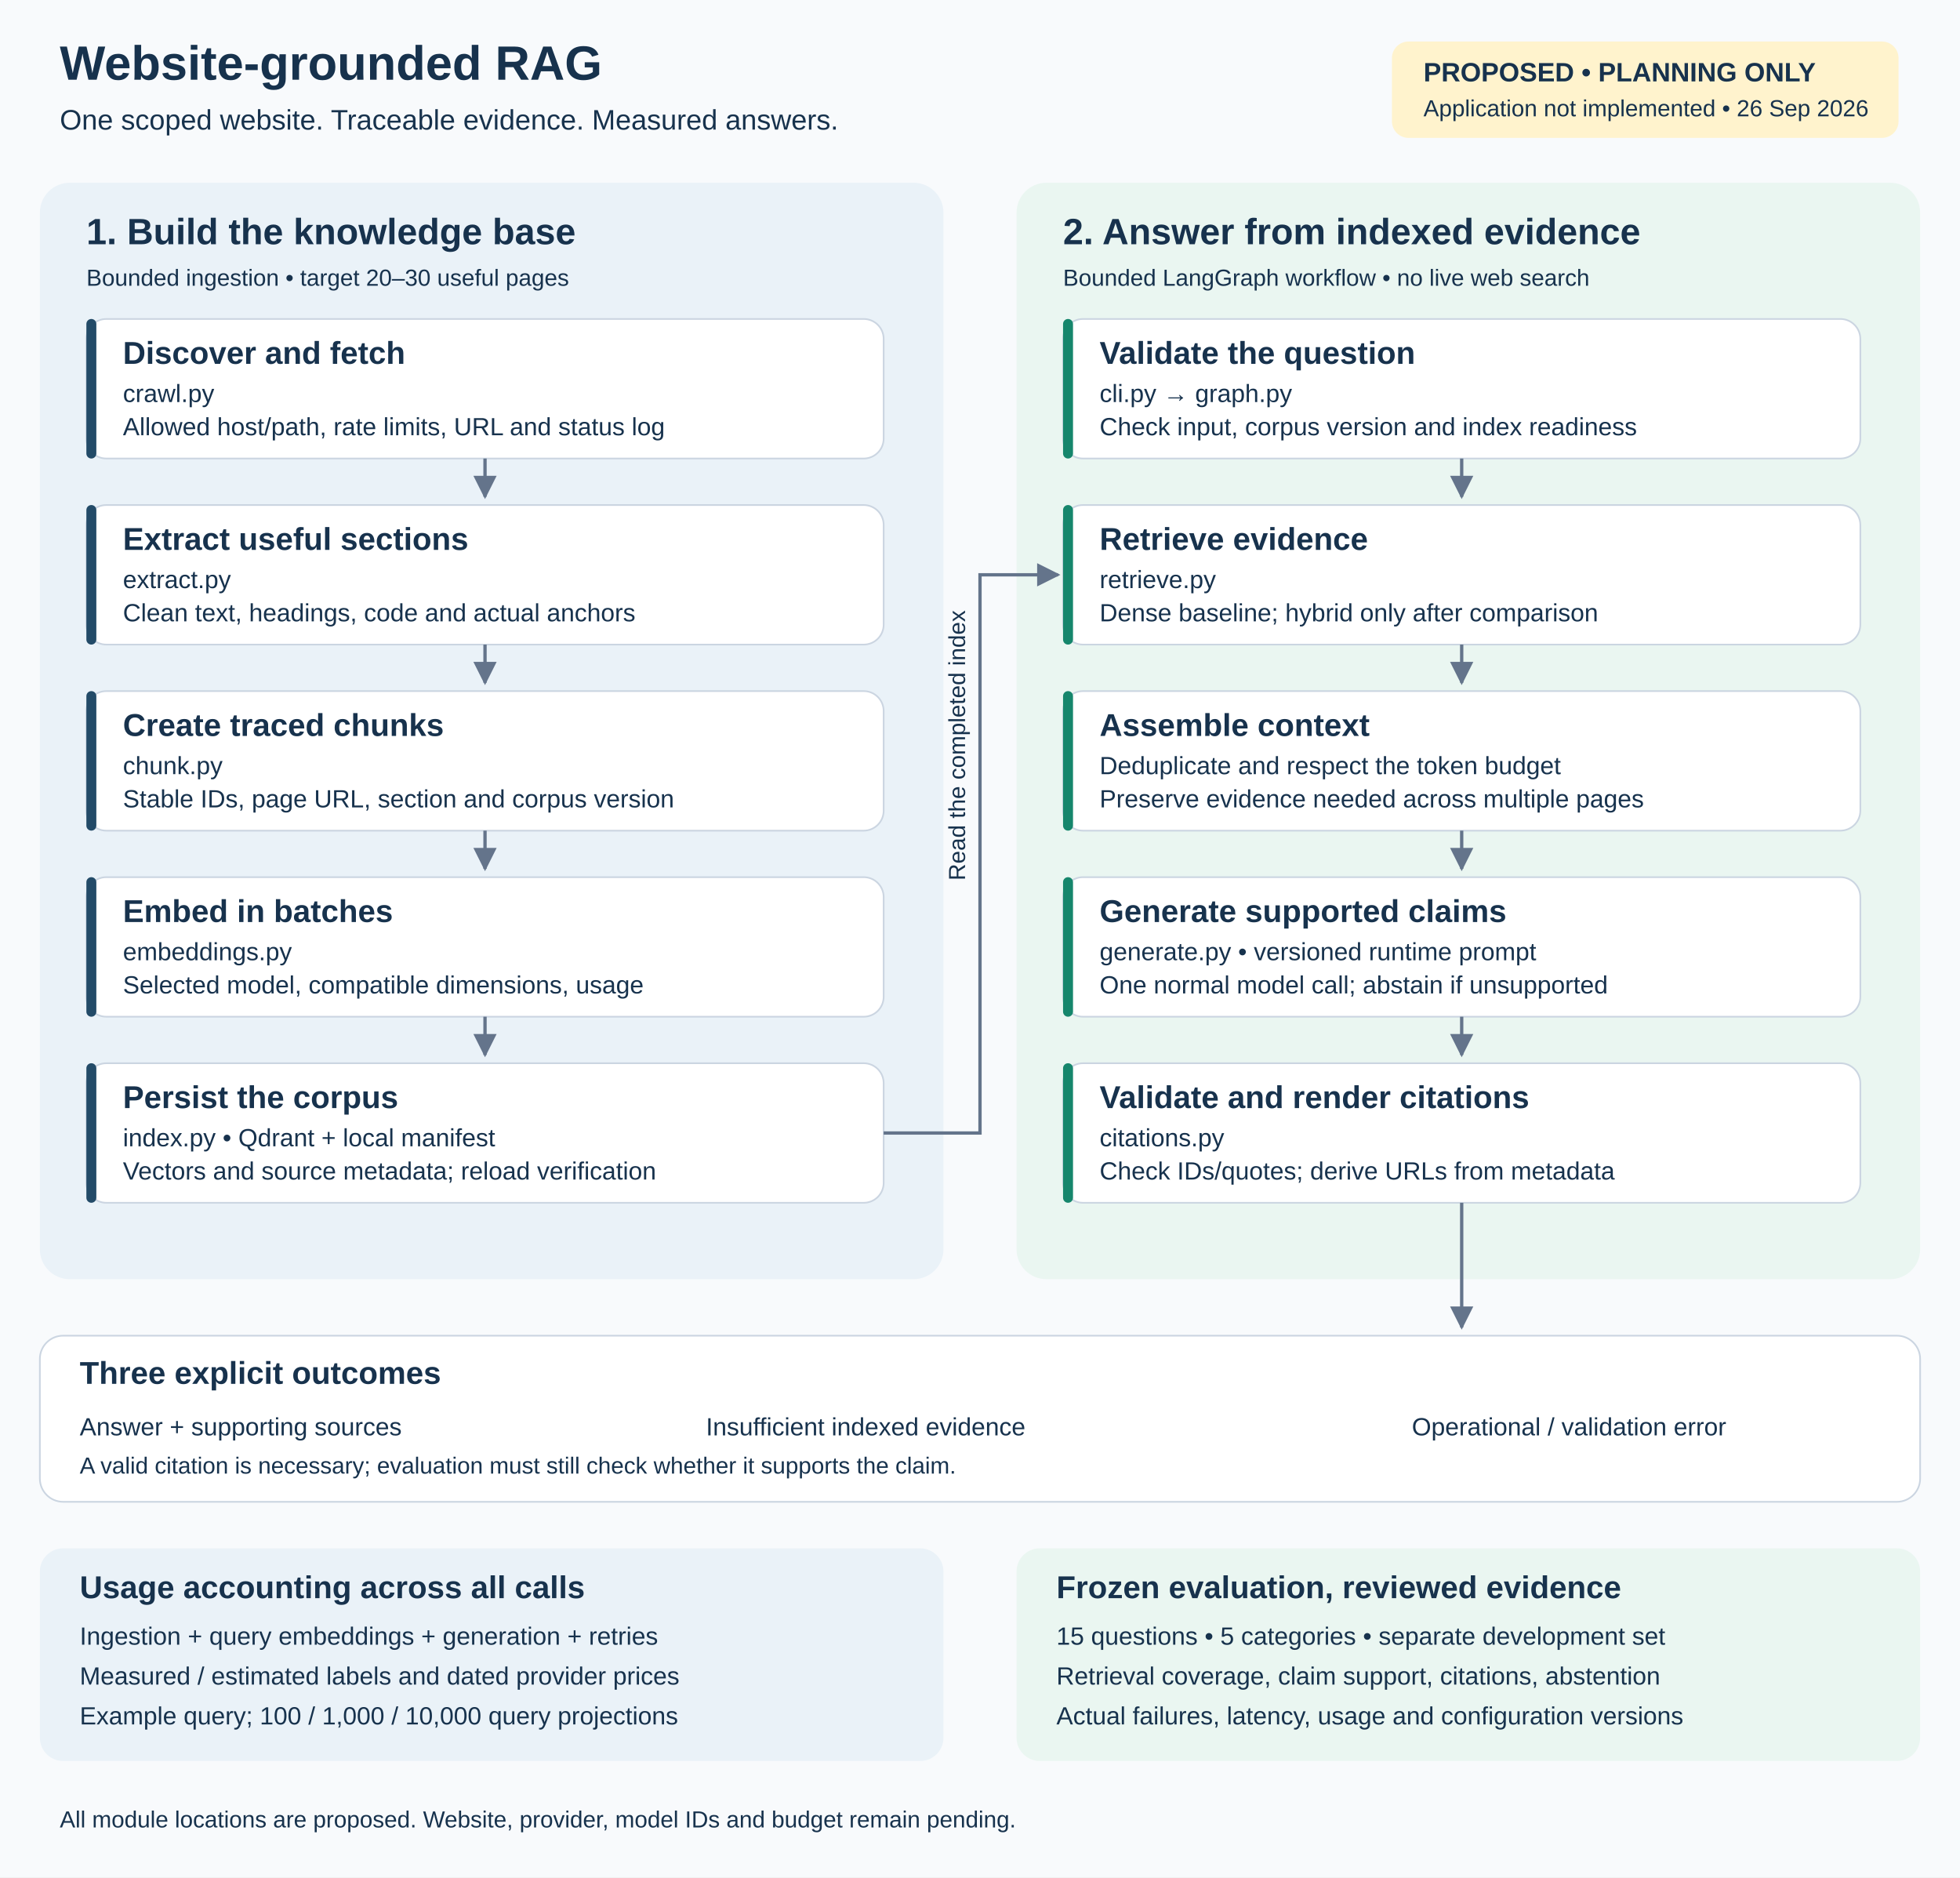
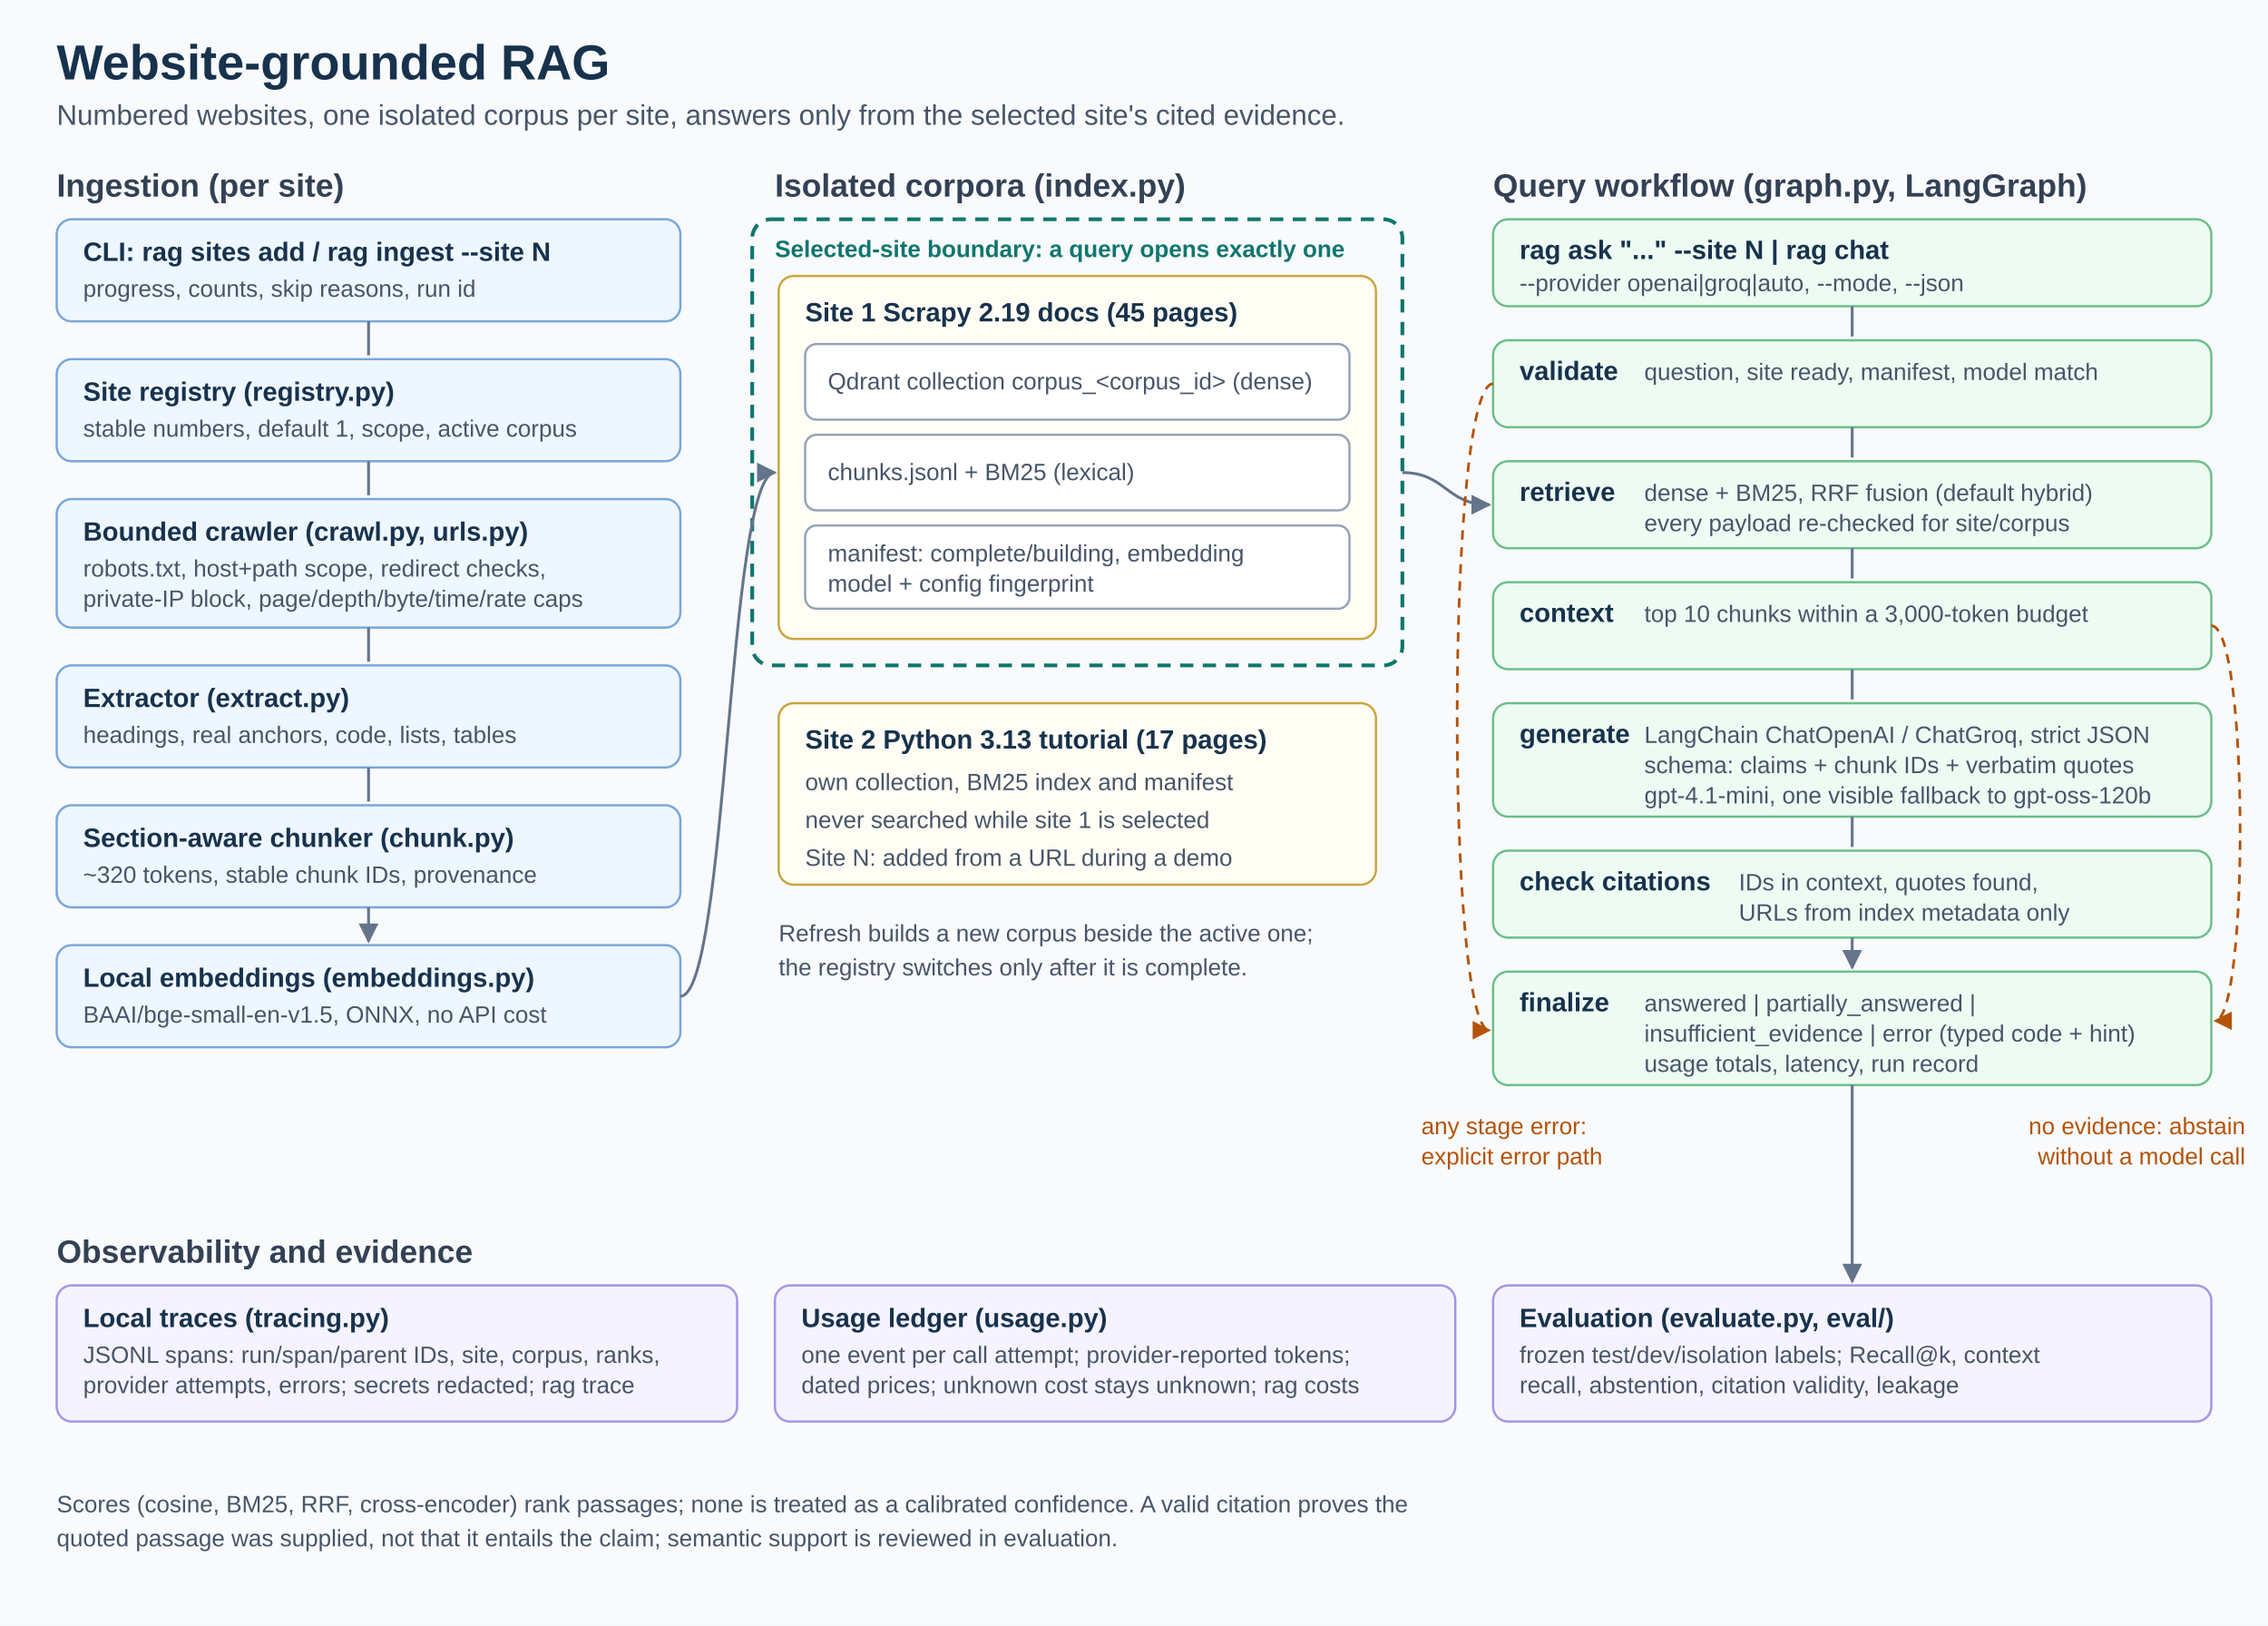
- <svg xmlns="http://www.w3.org/2000/svg" width="1180" height="1130" viewBox="0 0 1180 1130" role="img" aria-labelledby="title desc">
+ <svg xmlns="http://www.w3.org/2000/svg" width="1200" height="860" viewBox="0 0 1200 860" role="img" aria-labelledby="title desc">
  <defs>
-     <marker id="arrow" viewBox="0 0 10 10" refX="9" refY="5" markerWidth="7" markerHeight="7" orient="auto-start-reverse">
-       <path d="M 0 0 L 10 5 L 0 10 z" fill="#64748b" />
+     <marker id="a" viewBox="0 0 10 10" refX="9" refY="5" markerWidth="7" markerHeight="7" orient="auto-start-reverse">
+       <path d="M0 0L10 5L0 10z" fill="#64748b" />
+     </marker>
+     <marker id="r" viewBox="0 0 10 10" refX="9" refY="5" markerWidth="7" markerHeight="7" orient="auto-start-reverse">
+       <path d="M0 0L10 5L0 10z" fill="#b45309" />
    </marker>
  </defs>
-   <style>text{font-family:Arial,sans-serif;fill:#17324d}.title{font-size:19px;font-weight:700}.body{font-size:15px;fill:#475569}.small{font-size:14px;fill:#475569}.lane{font-size:22px;font-weight:700}</style>
-   <rect width="1180" height="1130" fill="#f8fafc" />
-   <text font-family="Arial, Helvetica, sans-serif" x="36" y="48" font-size="29" font-weight="700">Website-grounded RAG</text>
-   <text font-family="Arial, Helvetica, sans-serif" x="36" y="78" font-size="17" fill="#475569">One scoped website. Traceable evidence. Measured answers.</text>
-   <rect x="838" y="25" width="305" height="58" rx="10" fill="#fff3cd" />
-   <text font-family="Arial, Helvetica, sans-serif" x="857" y="49" font-size="16" font-weight="700">PROPOSED • PLANNING ONLY</text>
-   <text font-family="Arial, Helvetica, sans-serif" x="857" y="70" font-size="14">Application not implemented • 26 Sep 2026</text>
-   <rect x="24" y="110" width="544" height="660" rx="18" fill="#eaf2f8" />
-   <rect x="612" y="110" width="544" height="660" rx="18" fill="#eaf6f1" />
-   <text font-family="Arial, Helvetica, sans-serif" x="52" y="147" font-size="22" font-weight="700" fill="#17324d">1. Build the knowledge base</text>
-   <text font-family="Arial, Helvetica, sans-serif" x="52" y="172" font-size="14" fill="#475569">Bounded ingestion • target 20–30 useful pages</text>
-   <text font-family="Arial, Helvetica, sans-serif" x="640" y="147" font-size="22" font-weight="700" fill="#17324d">2. Answer from indexed evidence</text>
-   <text font-family="Arial, Helvetica, sans-serif" x="640" y="172" font-size="14" fill="#475569">Bounded LangGraph workflow • no live web search</text>
-   <g>
-     <rect x="52" y="192" width="480" height="84" rx="12" fill="#ffffff" stroke="#cbd5e1" />
-     <rect x="52" y="192" width="6" height="84" rx="3" fill="#234b68" />
-     <text font-family="Arial, Helvetica, sans-serif" x="74" y="219" font-size="19" font-weight="700" fill="#17324d">Discover and fetch</text>
-     <text font-family="Arial, Helvetica, sans-serif" x="74" y="242" font-size="15" fill="#475569">crawl.py</text>
-     <text font-family="Arial, Helvetica, sans-serif" x="74" y="262" font-size="15" fill="#475569">Allowed host/path, rate limits, URL and status log</text>
-   </g>
-   <g>
-     <rect x="640" y="192" width="480" height="84" rx="12" fill="#ffffff" stroke="#cbd5e1" />
-     <rect x="640" y="192" width="6" height="84" rx="3" fill="#16866c" />
-     <text font-family="Arial, Helvetica, sans-serif" x="662" y="219" font-size="19" font-weight="700" fill="#17324d">Validate the question</text>
-     <text font-family="Arial, Helvetica, sans-serif" x="662" y="242" font-size="15" fill="#475569">cli.py → graph.py</text>
-     <text font-family="Arial, Helvetica, sans-serif" x="662" y="262" font-size="15" fill="#475569">Check input, corpus version and index readiness</text>
-   </g>
-   <path d="M292 276 V299" fill="none" stroke="#64748b" stroke-width="2" marker-end="url(#arrow)" />
-   <path d="M880 276 V299" fill="none" stroke="#64748b" stroke-width="2" marker-end="url(#arrow)" />
-   <g>
-     <rect x="52" y="304" width="480" height="84" rx="12" fill="#ffffff" stroke="#cbd5e1" />
-     <rect x="52" y="304" width="6" height="84" rx="3" fill="#234b68" />
-     <text font-family="Arial, Helvetica, sans-serif" x="74" y="331" font-size="19" font-weight="700" fill="#17324d">Extract useful sections</text>
-     <text font-family="Arial, Helvetica, sans-serif" x="74" y="354" font-size="15" fill="#475569">extract.py</text>
-     <text font-family="Arial, Helvetica, sans-serif" x="74" y="374" font-size="15" fill="#475569">Clean text, headings, code and actual anchors</text>
-   </g>
-   <g>
-     <rect x="640" y="304" width="480" height="84" rx="12" fill="#ffffff" stroke="#cbd5e1" />
-     <rect x="640" y="304" width="6" height="84" rx="3" fill="#16866c" />
-     <text font-family="Arial, Helvetica, sans-serif" x="662" y="331" font-size="19" font-weight="700" fill="#17324d">Retrieve evidence</text>
-     <text font-family="Arial, Helvetica, sans-serif" x="662" y="354" font-size="15" fill="#475569">retrieve.py</text>
-     <text font-family="Arial, Helvetica, sans-serif" x="662" y="374" font-size="15" fill="#475569">Dense baseline; hybrid only after comparison</text>
-   </g>
-   <path d="M292 388 V411" fill="none" stroke="#64748b" stroke-width="2" marker-end="url(#arrow)" />
-   <path d="M880 388 V411" fill="none" stroke="#64748b" stroke-width="2" marker-end="url(#arrow)" />
-   <g>
-     <rect x="52" y="416" width="480" height="84" rx="12" fill="#ffffff" stroke="#cbd5e1" />
-     <rect x="52" y="416" width="6" height="84" rx="3" fill="#234b68" />
-     <text font-family="Arial, Helvetica, sans-serif" x="74" y="443" font-size="19" font-weight="700" fill="#17324d">Create traced chunks</text>
-     <text font-family="Arial, Helvetica, sans-serif" x="74" y="466" font-size="15" fill="#475569">chunk.py</text>
-     <text font-family="Arial, Helvetica, sans-serif" x="74" y="486" font-size="15" fill="#475569">Stable IDs, page URL, section and corpus version</text>
-   </g>
-   <g>
-     <rect x="640" y="416" width="480" height="84" rx="12" fill="#ffffff" stroke="#cbd5e1" />
-     <rect x="640" y="416" width="6" height="84" rx="3" fill="#16866c" />
-     <text font-family="Arial, Helvetica, sans-serif" x="662" y="443" font-size="19" font-weight="700" fill="#17324d">Assemble context</text>
-     <text font-family="Arial, Helvetica, sans-serif" x="662" y="466" font-size="15" fill="#475569">Deduplicate and respect the token budget</text>
-     <text font-family="Arial, Helvetica, sans-serif" x="662" y="486" font-size="15" fill="#475569">Preserve evidence needed across multiple pages</text>
-   </g>
-   <path d="M292 500 V523" fill="none" stroke="#64748b" stroke-width="2" marker-end="url(#arrow)" />
-   <path d="M880 500 V523" fill="none" stroke="#64748b" stroke-width="2" marker-end="url(#arrow)" />
-   <g>
-     <rect x="52" y="528" width="480" height="84" rx="12" fill="#ffffff" stroke="#cbd5e1" />
-     <rect x="52" y="528" width="6" height="84" rx="3" fill="#234b68" />
-     <text font-family="Arial, Helvetica, sans-serif" x="74" y="555" font-size="19" font-weight="700" fill="#17324d">Embed in batches</text>
-     <text font-family="Arial, Helvetica, sans-serif" x="74" y="578" font-size="15" fill="#475569">embeddings.py</text>
-     <text font-family="Arial, Helvetica, sans-serif" x="74" y="598" font-size="15" fill="#475569">Selected model, compatible dimensions, usage</text>
-   </g>
-   <g>
-     <rect x="640" y="528" width="480" height="84" rx="12" fill="#ffffff" stroke="#cbd5e1" />
-     <rect x="640" y="528" width="6" height="84" rx="3" fill="#16866c" />
-     <text font-family="Arial, Helvetica, sans-serif" x="662" y="555" font-size="19" font-weight="700" fill="#17324d">Generate supported claims</text>
-     <text font-family="Arial, Helvetica, sans-serif" x="662" y="578" font-size="15" fill="#475569">generate.py • versioned runtime prompt</text>
-     <text font-family="Arial, Helvetica, sans-serif" x="662" y="598" font-size="15" fill="#475569">One normal model call; abstain if unsupported</text>
-   </g>
-   <path d="M292 612 V635" fill="none" stroke="#64748b" stroke-width="2" marker-end="url(#arrow)" />
-   <path d="M880 612 V635" fill="none" stroke="#64748b" stroke-width="2" marker-end="url(#arrow)" />
-   <g>
-     <rect x="52" y="640" width="480" height="84" rx="12" fill="#ffffff" stroke="#cbd5e1" />
-     <rect x="52" y="640" width="6" height="84" rx="3" fill="#234b68" />
-     <text font-family="Arial, Helvetica, sans-serif" x="74" y="667" font-size="19" font-weight="700" fill="#17324d">Persist the corpus</text>
-     <text font-family="Arial, Helvetica, sans-serif" x="74" y="690" font-size="15" fill="#475569">index.py • Qdrant + local manifest</text>
-     <text font-family="Arial, Helvetica, sans-serif" x="74" y="710" font-size="15" fill="#475569">Vectors and source metadata; reload verification</text>
-   </g>
-   <g>
-     <rect x="640" y="640" width="480" height="84" rx="12" fill="#ffffff" stroke="#cbd5e1" />
-     <rect x="640" y="640" width="6" height="84" rx="3" fill="#16866c" />
-     <text font-family="Arial, Helvetica, sans-serif" x="662" y="667" font-size="19" font-weight="700" fill="#17324d">Validate and render citations</text>
-     <text font-family="Arial, Helvetica, sans-serif" x="662" y="690" font-size="15" fill="#475569">citations.py</text>
-     <text font-family="Arial, Helvetica, sans-serif" x="662" y="710" font-size="15" fill="#475569">Check IDs/quotes; derive URLs from metadata</text>
-   </g>
-   <path d="M532 682 H590 V346 H637" fill="none" stroke="#64748b" stroke-width="2" marker-end="url(#arrow)" />
-   <text font-family="Arial, Helvetica, sans-serif" x="581" y="530" transform="rotate(-90 581 530)" font-size="14" fill="#475569">Read the completed index</text>
-   <path d="M880 724 V799" fill="none" stroke="#64748b" stroke-width="2" marker-end="url(#arrow)" />
-   <rect x="24" y="804" width="1132" height="100" rx="14" fill="#ffffff" stroke="#cbd5e1" />
-   <text font-family="Arial, Helvetica, sans-serif" x="48" y="833" font-size="19" font-weight="700" fill="#17324d">Three explicit outcomes</text>
-   <text font-family="Arial, Helvetica, sans-serif" x="48" y="864" font-size="15" fill="#475569">Answer + supporting sources</text>
-   <text font-family="Arial, Helvetica, sans-serif" x="425" y="864" font-size="15" fill="#475569">Insufficient indexed evidence</text>
-   <text font-family="Arial, Helvetica, sans-serif" x="850" y="864" font-size="15" fill="#475569">Operational / validation error</text>
-   <text font-family="Arial, Helvetica, sans-serif" x="48" y="887" font-size="14" fill="#475569">A valid citation is necessary; evaluation must still check whether it supports the claim.</text>
-   <rect x="24" y="932" width="544" height="128" rx="14" fill="#eaf2f8" />
-   <text font-family="Arial, Helvetica, sans-serif" x="48" y="962" font-size="19" font-weight="700" fill="#17324d">Usage accounting across all calls</text>
-   <text font-family="Arial, Helvetica, sans-serif" x="48" y="990" font-size="15" fill="#475569">Ingestion + query embeddings + generation + retries</text>
-   <text font-family="Arial, Helvetica, sans-serif" x="48" y="1014" font-size="15" fill="#475569">Measured / estimated labels and dated provider prices</text>
-   <text font-family="Arial, Helvetica, sans-serif" x="48" y="1038" font-size="15" fill="#475569">Example query; 100 / 1,000 / 10,000 query projections</text>
-   <rect x="612" y="932" width="544" height="128" rx="14" fill="#eaf6f1" />
-   <text font-family="Arial, Helvetica, sans-serif" x="636" y="962" font-size="19" font-weight="700" fill="#17324d">Frozen evaluation, reviewed evidence</text>
-   <text font-family="Arial, Helvetica, sans-serif" x="636" y="990" font-size="15" fill="#475569">15 questions • 5 categories • separate development set</text>
-   <text font-family="Arial, Helvetica, sans-serif" x="636" y="1014" font-size="15" fill="#475569">Retrieval coverage, claim support, citations, abstention</text>
-   <text font-family="Arial, Helvetica, sans-serif" x="636" y="1038" font-size="15" fill="#475569">Actual failures, latency, usage and configuration versions</text>
-   <text font-family="Arial, Helvetica, sans-serif" x="36" y="1100" font-size="14" fill="#475569">All module locations are proposed. Website, provider, model IDs and budget remain pending.</text>
+   <style>
+ text{font-family:Arial,Helvetica,sans-serif;fill:#17324d}
+ .h{font-size:26px;font-weight:700}.sub{font-size:15px;fill:#475569}
+ .lane{font-size:17px;font-weight:700;fill:#334155}
+ .t{font-size:14px;font-weight:700}.b{font-size:12.5px;fill:#475569}
+ .box{fill:#ffffff;stroke:#94a3b8;stroke-width:1.2}
+ .ing{fill:#eef6ff;stroke:#7aa7d9;stroke-width:1.2}
+ .q{fill:#eefbf3;stroke:#6bbf8a;stroke-width:1.2}
+ .site{fill:#fffdf4;stroke:#caa53d;stroke-width:1.2}
+ .obs{fill:#f5f3ff;stroke:#a595e6;stroke-width:1.2}
+ .ln{stroke:#64748b;stroke-width:1.5;fill:none}
+ .lr{stroke:#b45309;stroke-width:1.4;fill:none;stroke-dasharray:5 4}
+ </style>
+   <rect width="1200" height="860" fill="#f8fafc" />
+   <text class="h" x="30" y="42">Website-grounded RAG</text>
+   <text class="sub" x="30" y="66">Numbered websites, one isolated corpus per site, answers only from the selected site's cited evidence.</text>
+   <text class="lane" x="30" y="104">Ingestion (per site)</text>
+   <rect class="ing" x="30" y="116" width="330" height="54" rx="8" />
+   <text class="t" x="44" y="138">CLI: rag sites add / rag ingest --site N</text>
+   <text class="b" x="44" y="157">progress, counts, skip reasons, run id</text>
+   <rect class="ing" x="30" y="190" width="330" height="54" rx="8" />
+   <text class="t" x="44" y="212">Site registry (registry.py)</text>
+   <text class="b" x="44" y="231">stable numbers, default 1, scope, active corpus</text>
+   <rect class="ing" x="30" y="264" width="330" height="68" rx="8" />
+   <text class="t" x="44" y="286">Bounded crawler (crawl.py, urls.py)</text>
+   <text class="b" x="44" y="305">robots.txt, host+path scope, redirect checks,</text>
+   <text class="b" x="44" y="321">private-IP block, page/depth/byte/time/rate caps</text>
+   <rect class="ing" x="30" y="352" width="330" height="54" rx="8" />
+   <text class="t" x="44" y="374">Extractor (extract.py)</text>
+   <text class="b" x="44" y="393">headings, real anchors, code, lists, tables</text>
+   <rect class="ing" x="30" y="426" width="330" height="54" rx="8" />
+   <text class="t" x="44" y="448">Section-aware chunker (chunk.py)</text>
+   <text class="b" x="44" y="467">~320 tokens, stable chunk IDs, provenance</text>
+   <rect class="ing" x="30" y="500" width="330" height="54" rx="8" />
+   <text class="t" x="44" y="522">Local embeddings (embeddings.py)</text>
+   <text class="b" x="44" y="541">BAAI/bge-small-en-v1.5, ONNX, no API cost</text>
+   <path class="ln" d="M195 170V188M195 244V262M195 332V350M195 406V424M195 480V498" marker-end="url(#a)" />
+   <text class="lane" x="410" y="104">Isolated corpora (index.py)</text>
+   <rect x="398" y="116" width="344" height="236" rx="10" fill="none" stroke="#0f766e" stroke-width="2" stroke-dasharray="7 5" />
+   <text class="b" x="410" y="136" style="fill:#0f766e;font-weight:700">Selected-site boundary: a query opens exactly one</text>
+   <rect class="site" x="412" y="146" width="316" height="192" rx="8" />
+   <text class="t" x="426" y="170">Site 1  Scrapy 2.19 docs (45 pages)</text>
+   <rect class="box" x="426" y="182" width="288" height="40" rx="6" />
+   <text class="b" x="438" y="206">Qdrant collection corpus_&lt;corpus_id&gt; (dense)</text>
+   <rect class="box" x="426" y="230" width="288" height="40" rx="6" />
+   <text class="b" x="438" y="254">chunks.jsonl + BM25 (lexical)</text>
+   <rect class="box" x="426" y="278" width="288" height="44" rx="6" />
+   <text class="b" x="438" y="297">manifest: complete/building, embedding</text>
+   <text class="b" x="438" y="313">model + config fingerprint</text>
+   <rect class="site" x="412" y="372" width="316" height="96" rx="8" />
+   <text class="t" x="426" y="396">Site 2  Python 3.13 tutorial (17 pages)</text>
+   <text class="b" x="426" y="418">own collection, BM25 index and manifest</text>
+   <text class="b" x="426" y="438">never searched while site 1 is selected</text>
+   <text class="b" x="426" y="458">Site N: added from a URL during a demo</text>
+   <path class="ln" d="M360 527C385 527 385 250 410 250" marker-end="url(#a)" />
+   <text class="b" x="412" y="498">Refresh builds a new corpus beside the active one;</text>
+   <text class="b" x="412" y="516">the registry switches only after it is complete.</text>
+   <text class="lane" x="790" y="104">Query workflow (graph.py, LangGraph)</text>
+   <rect class="q" x="790" y="116" width="380" height="46" rx="8" />
+   <text class="t" x="804" y="137">rag ask "..." --site N  |  rag chat</text>
+   <text class="b" x="804" y="154">--provider openai|groq|auto, --mode, --json</text>
+   <rect class="q" x="790" y="180" width="380" height="46" rx="8" />
+   <text class="t" x="804" y="201">validate</text>
+   <text class="b" x="870" y="201">question, site ready, manifest, model match</text>
+   <rect class="q" x="790" y="244" width="380" height="46" rx="8" />
+   <text class="t" x="804" y="265">retrieve</text>
+   <text class="b" x="870" y="265">dense + BM25, RRF fusion (default hybrid)</text>
+   <text class="b" x="870" y="281">every payload re-checked for site/corpus</text>
+   <rect class="q" x="790" y="308" width="380" height="46" rx="8" />
+   <text class="t" x="804" y="329">context</text>
+   <text class="b" x="870" y="329">top 10 chunks within a 3,000-token budget</text>
+   <rect class="q" x="790" y="372" width="380" height="60" rx="8" />
+   <text class="t" x="804" y="393">generate</text>
+   <text class="b" x="870" y="393">LangChain ChatOpenAI / ChatGroq, strict JSON</text>
+   <text class="b" x="870" y="409">schema: claims + chunk IDs + verbatim quotes</text>
+   <text class="b" x="870" y="425">gpt-4.1-mini, one visible fallback to gpt-oss-120b</text>
+   <rect class="q" x="790" y="450" width="380" height="46" rx="8" />
+   <text class="t" x="804" y="471">check citations</text>
+   <text class="b" x="920" y="471">IDs in context, quotes found,</text>
+   <text class="b" x="920" y="487">URLs from index metadata only</text>
+   <rect class="q" x="790" y="514" width="380" height="60" rx="8" />
+   <text class="t" x="804" y="535">finalize</text>
+   <text class="b" x="870" y="535">answered | partially_answered |</text>
+   <text class="b" x="870" y="551">insufficient_evidence | error (typed code + hint)</text>
+   <text class="b" x="870" y="567">usage totals, latency, run record</text>
+   <path class="ln" d="M980 162V178M980 226V242M980 290V306M980 354V370M980 432V448M980 496V512" marker-end="url(#a)" />
+   <path class="ln" d="M742 250C765 250 765 267 788 267" marker-end="url(#a)" />
+   <path class="lr" d="M1170 331C1190 331 1190 540 1172 540" marker-end="url(#r)" />
+   <text class="b" x="1188" y="600" text-anchor="end" style="fill:#b45309">no evidence: abstain</text>
+   <text class="b" x="1188" y="616" text-anchor="end" style="fill:#b45309">without a model call</text>
+   <path class="lr" d="M790 203C765 203 765 545 788 545" marker-end="url(#r)" />
+   <text class="b" x="752" y="600" style="fill:#b45309">any stage error:</text>
+   <text class="b" x="752" y="616" style="fill:#b45309">explicit error path</text>
+   <text class="lane" x="30" y="668">Observability and evidence</text>
+   <rect class="obs" x="30" y="680" width="360" height="72" rx="8" />
+   <text class="t" x="44" y="702">Local traces (tracing.py)</text>
+   <text class="b" x="44" y="721">JSONL spans: run/span/parent IDs, site, corpus, ranks,</text>
+   <text class="b" x="44" y="737">provider attempts, errors; secrets redacted; rag trace</text>
+   <rect class="obs" x="410" y="680" width="360" height="72" rx="8" />
+   <text class="t" x="424" y="702">Usage ledger (usage.py)</text>
+   <text class="b" x="424" y="721">one event per call attempt; provider-reported tokens;</text>
+   <text class="b" x="424" y="737">dated prices; unknown cost stays unknown; rag costs</text>
+   <rect class="obs" x="790" y="680" width="380" height="72" rx="8" />
+   <text class="t" x="804" y="702">Evaluation (evaluate.py, eval/)</text>
+   <text class="b" x="804" y="721">frozen test/dev/isolation labels; Recall@k, context</text>
+   <text class="b" x="804" y="737">recall, abstention, citation validity, leakage</text>
+   <path class="ln" d="M980 574V678" marker-end="url(#a)" />
+   <text class="b" x="30" y="800">Scores (cosine, BM25, RRF, cross-encoder) rank passages; none is treated as a calibrated confidence. A valid citation proves the</text>
+   <text class="b" x="30" y="818">quoted passage was supplied, not that it entails the claim; semantic support is reviewed in evaluation.</text>
</svg>
